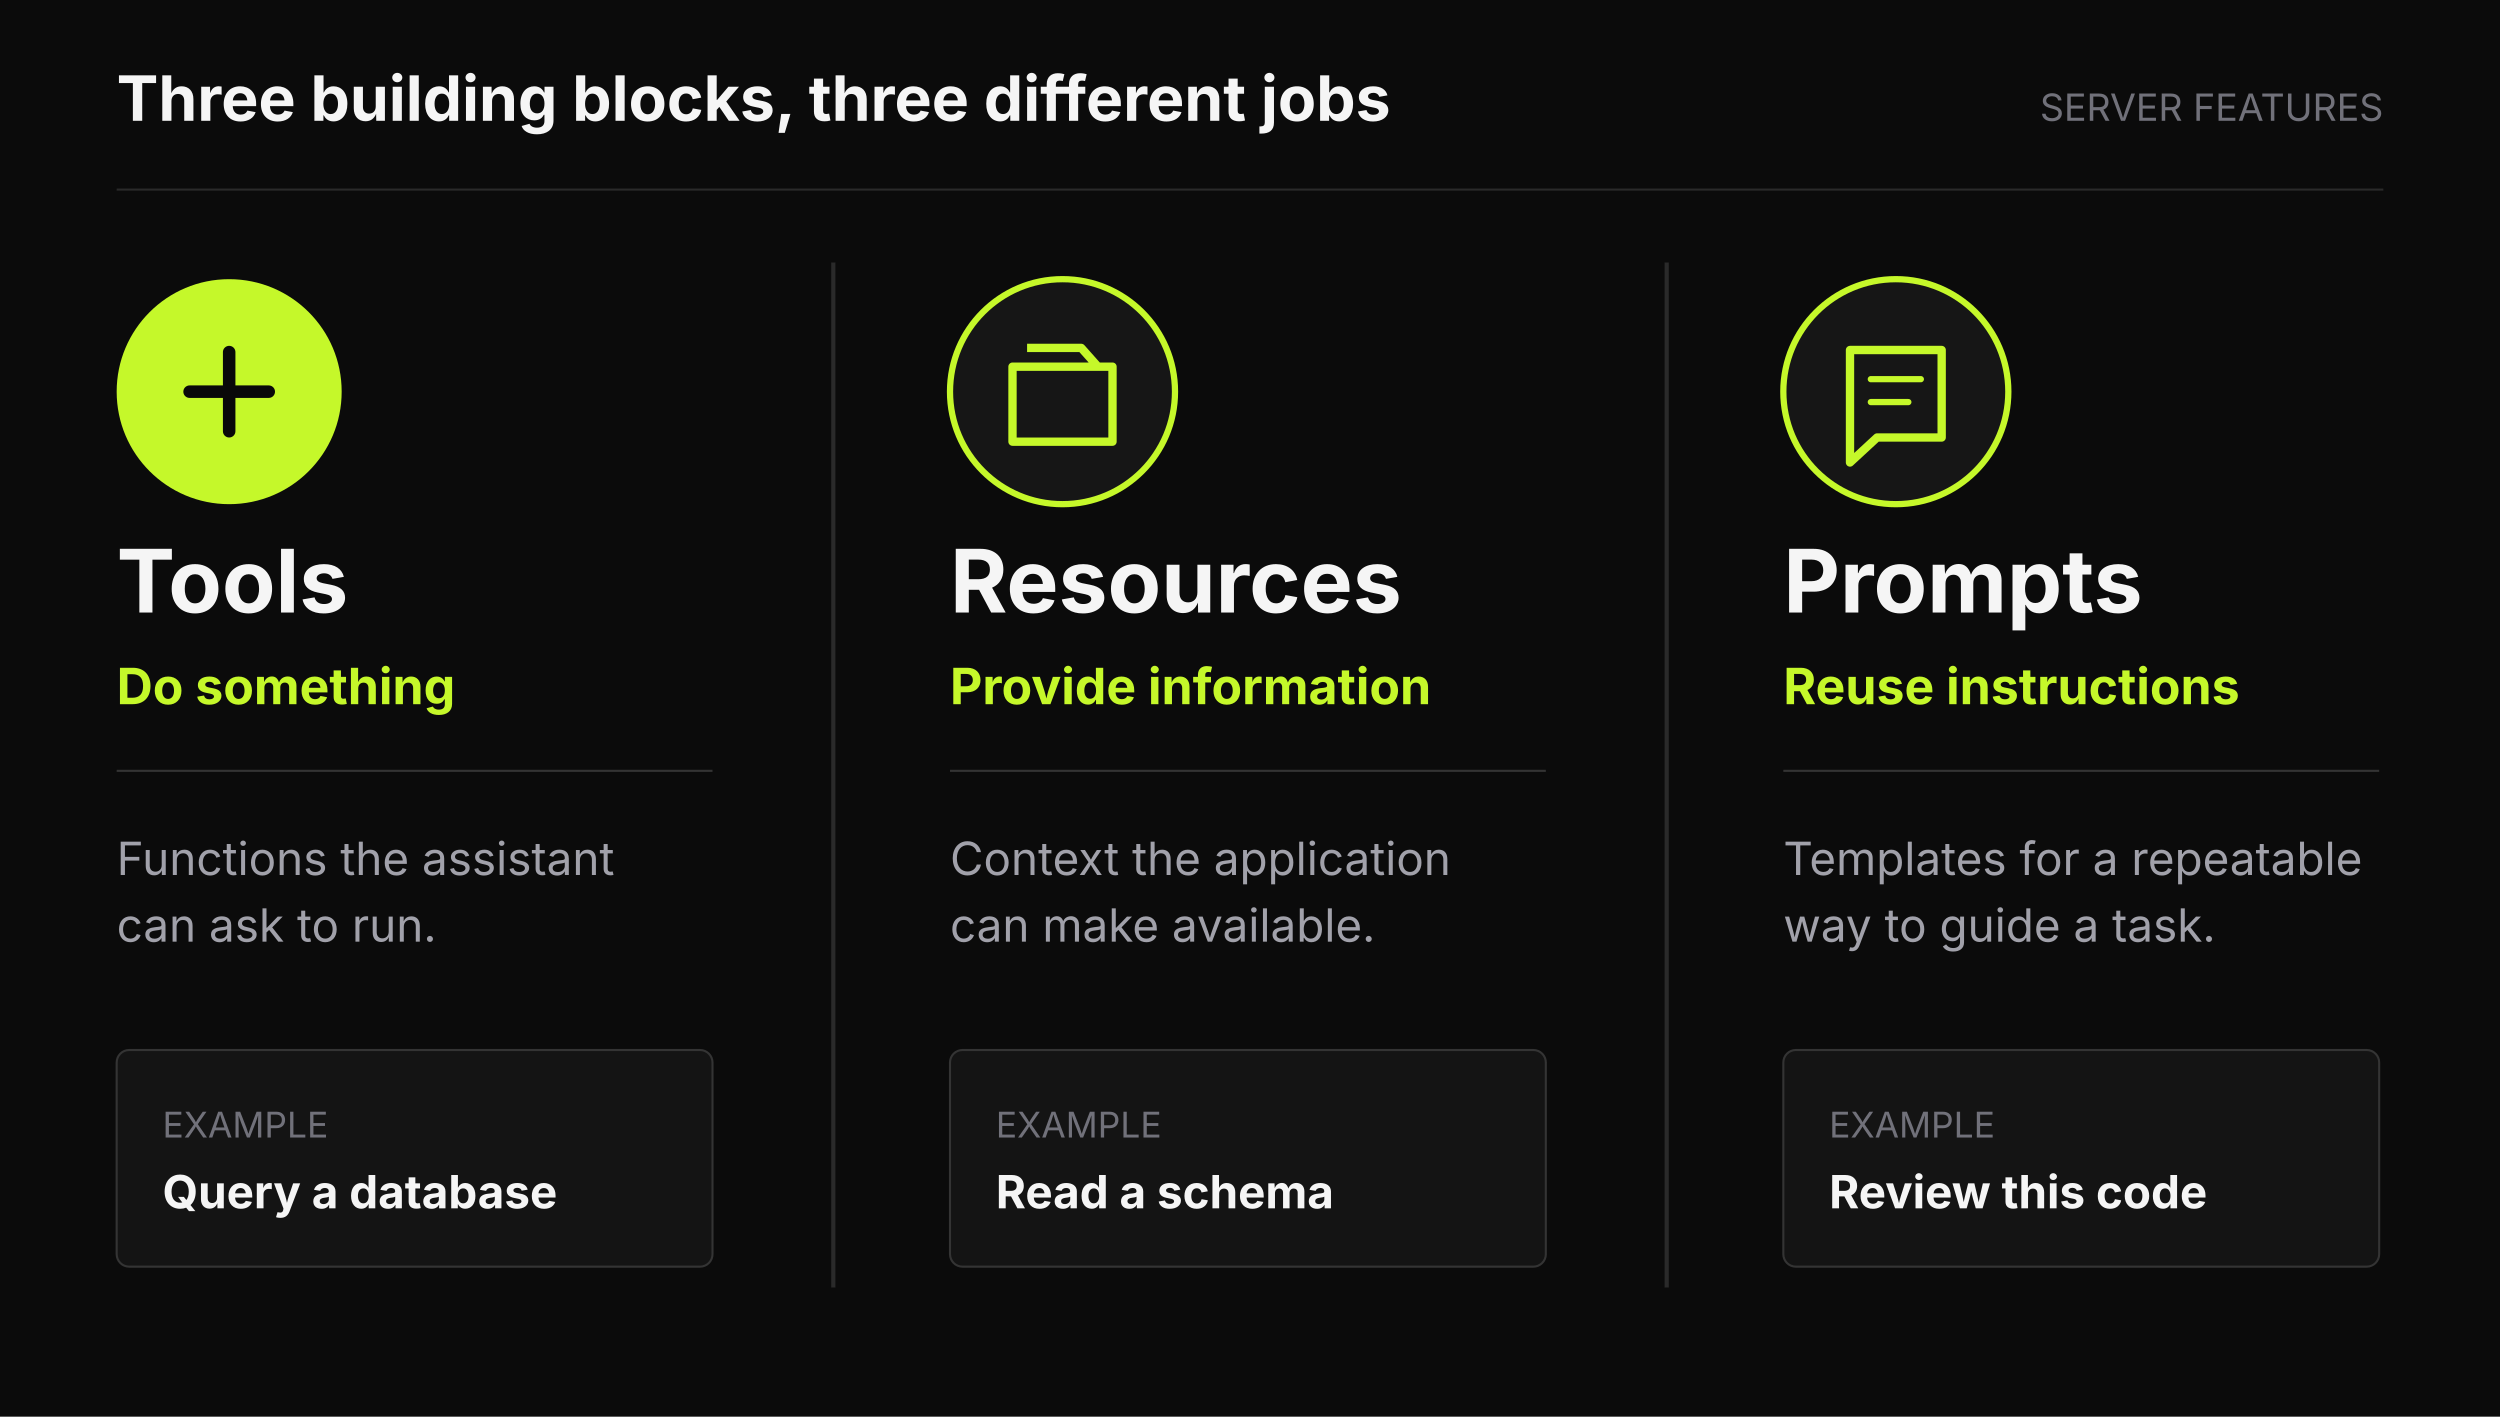
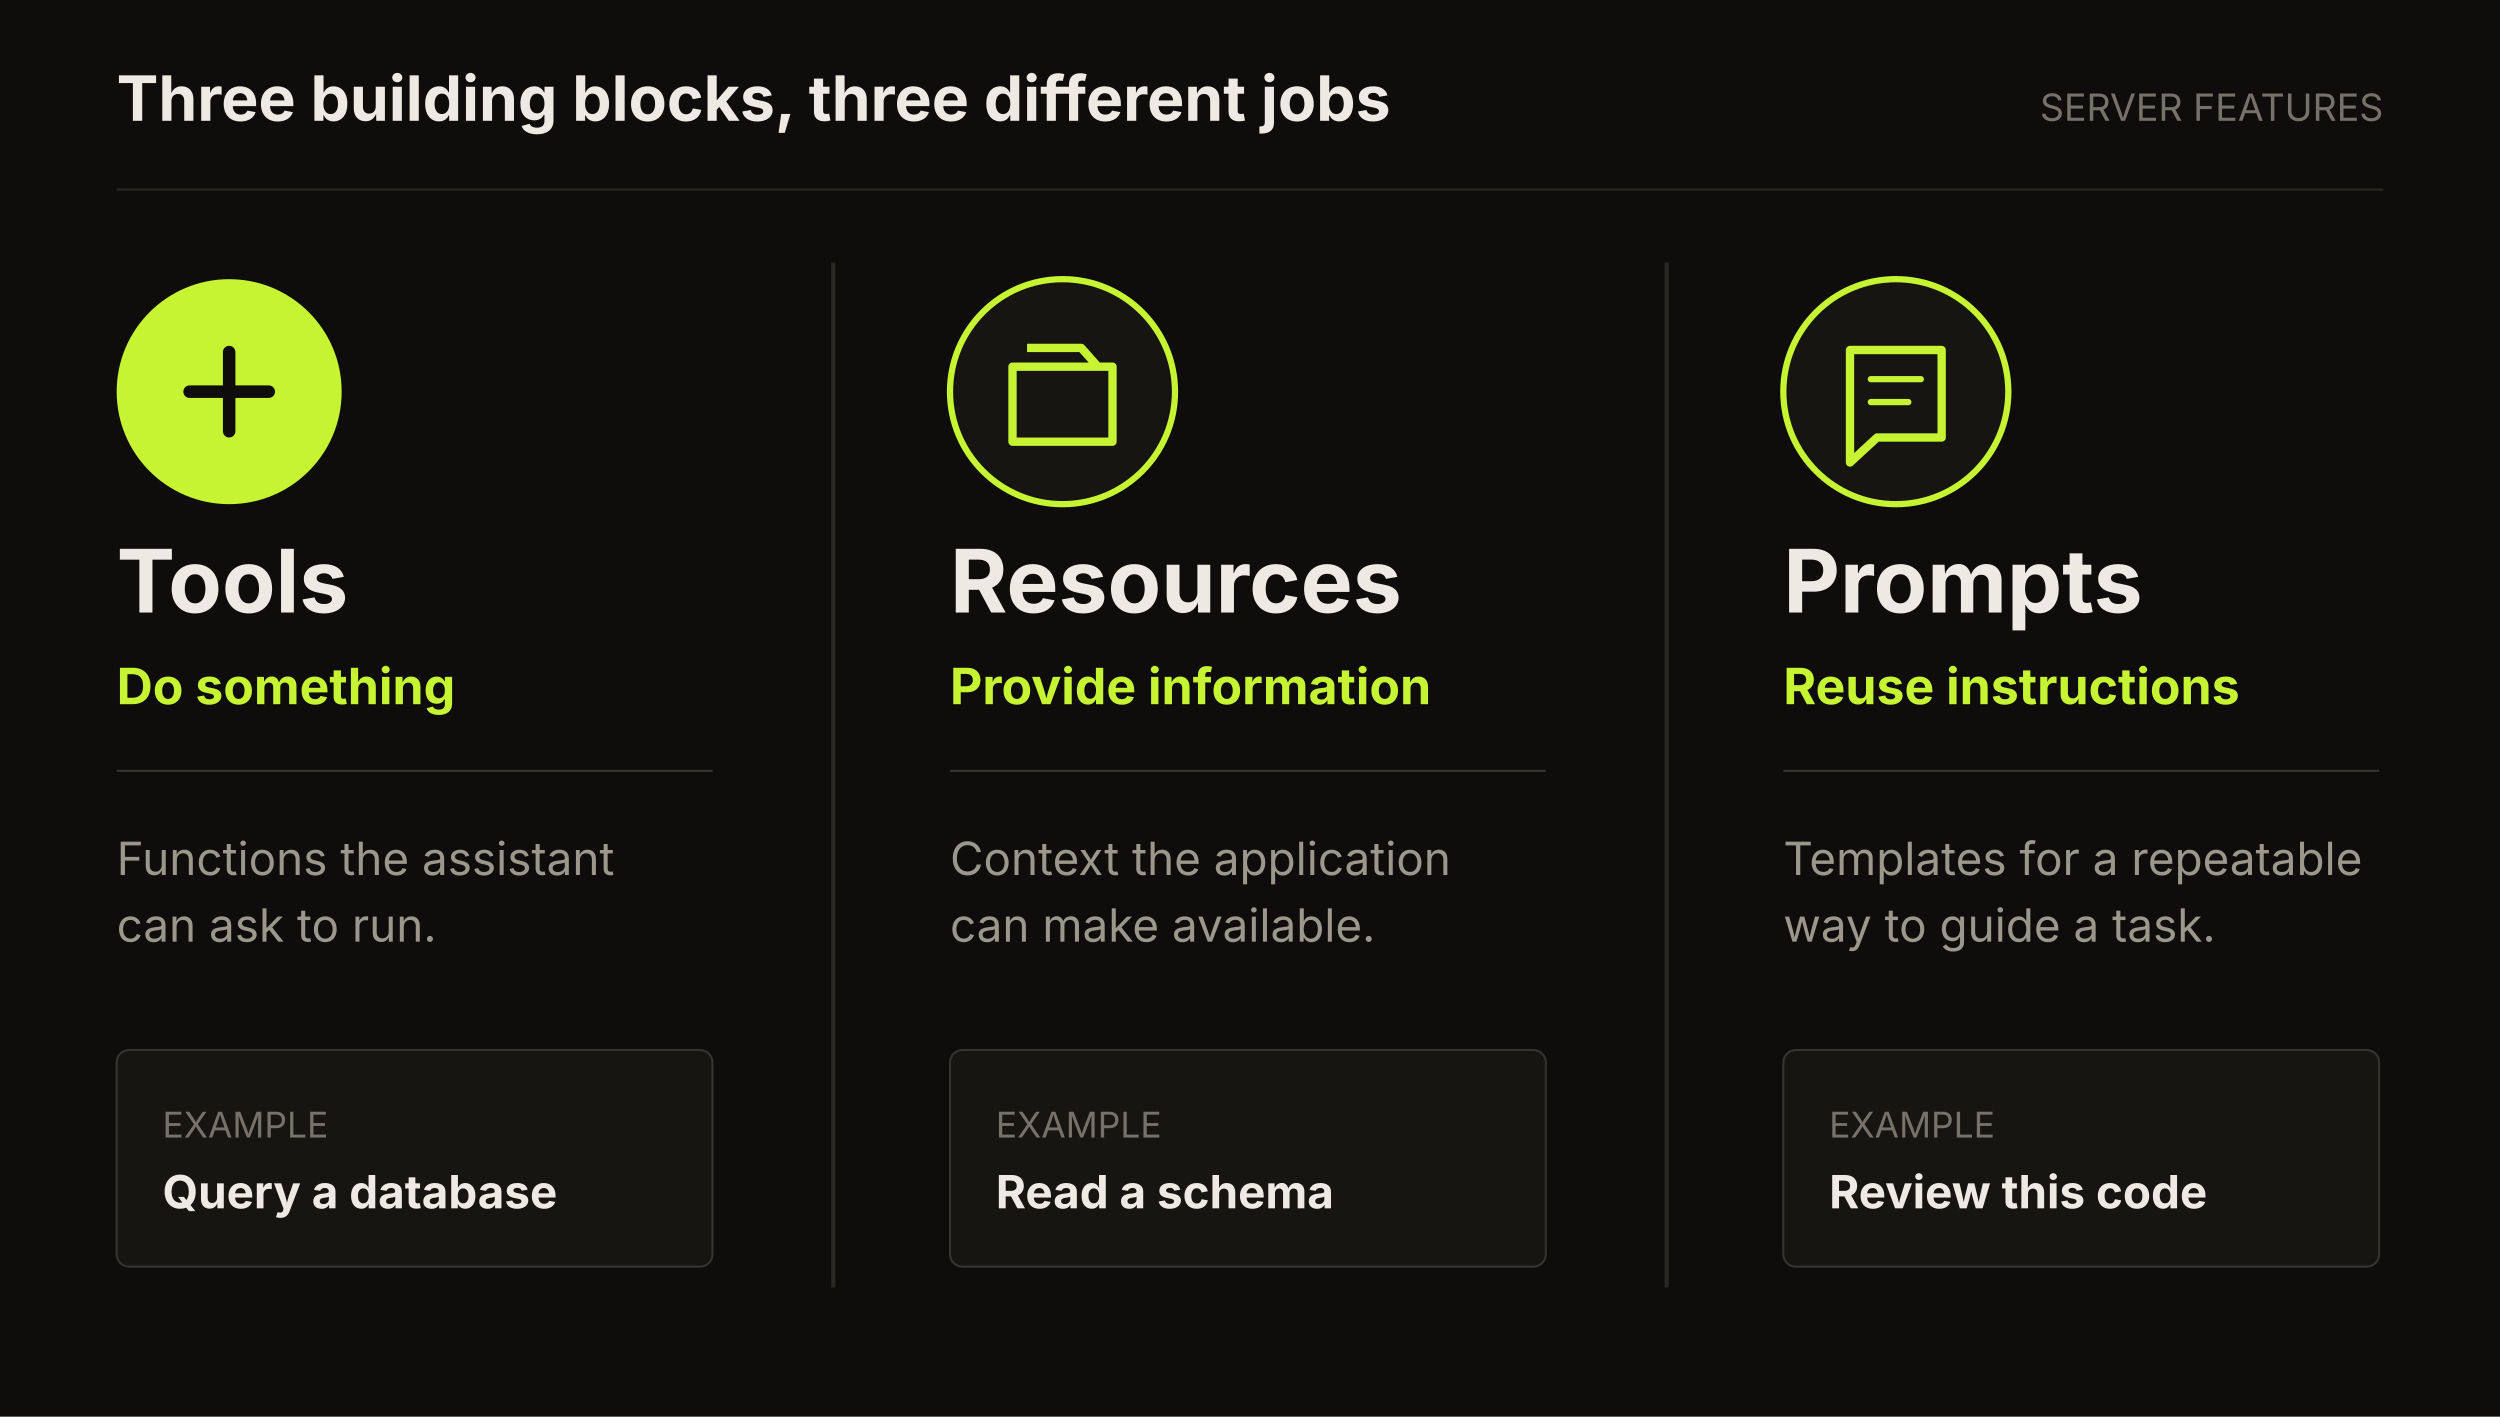
<svg xmlns="http://www.w3.org/2000/svg" width="1200" height="680" viewBox="0 0 1200 680" role="img" aria-labelledby="title desc">
-   <rect width="1200" height="680" fill="#0b0b0b" />
+   <rect width="1200" height="680" fill="#0E0D0B" />
  <g font-family="Inter, Arial, sans-serif">
-     <text x="56" y="58" fill="#F5F5F5" font-size="30" font-weight="700">Three building blocks, three different jobs</text>
-     <text x="1144" y="58" fill="#71717a" font-size="18" text-anchor="end">SERVER FEATURES</text>
-     <path d="M56 91H1144" stroke="#2a2a2a" />
-     <path d="M400 126V618M800 126V618" stroke="#2a2a2a" stroke-width="2" />
+     <text x="56" y="58" fill="#EDEAE3" font-size="30" font-weight="700">Three building blocks, three different jobs</text>
+     <text x="1144" y="58" fill="#76726A" font-size="18" text-anchor="end">SERVER FEATURES</text>
+     <path d="M56 91H1144" stroke="#2A2824" />
+     <path d="M400 126V618M800 126V618" stroke="#2A2824" stroke-width="2" />
    <g transform="translate(56 134)">
-       <circle cx="54" cy="54" r="54" fill="#C5F82A" />
-       <path d="M35 54h38M54 35v38" stroke="#090909" stroke-width="6" stroke-linecap="round" />
-       <text x="0" y="160" fill="#F5F5F5" font-size="42" font-weight="750">Tools</text>
-       <text x="0" y="204" fill="#C5F82A" font-size="24" font-weight="650">Do something</text>
-       <path d="M0 236H286" stroke="#343434" />
-       <text x="0" y="286" fill="#A1A1AA" font-size="22">Functions the assistant</text>
-       <text x="0" y="318" fill="#A1A1AA" font-size="22">can ask to run.</text>
+       <circle cx="54" cy="54" r="54" fill="#C6F432" />
+       <path d="M35 54h38M54 35v38" stroke="#0E0D0B" stroke-width="6" stroke-linecap="round" />
+       <text x="0" y="160" fill="#EDEAE3" font-size="42" font-weight="750">Tools</text>
+       <text x="0" y="204" fill="#C6F432" font-size="24" font-weight="650">Do something</text>
+       <path d="M0 236H286" stroke="#363430" />
+       <text x="0" y="286" fill="#9C978C" font-size="22">Functions the assistant</text>
+       <text x="0" y="318" fill="#9C978C" font-size="22">can ask to run.</text>
      <g transform="translate(0 370)">
-         <rect width="286" height="104" rx="6" fill="#141414" stroke="#343434" />
-         <text x="22" y="42" fill="#71717a" font-size="17">EXAMPLE</text>
-         <text x="22" y="76" fill="#F5F5F5" font-size="22" font-weight="650">Query a database</text>
+         <rect width="286" height="104" rx="6" fill="#161512" stroke="#363430" />
+         <text x="22" y="42" fill="#76726A" font-size="17">EXAMPLE</text>
+         <text x="22" y="76" fill="#EDEAE3" font-size="22" font-weight="650">Query a database</text>
      </g>
    </g>
    <g transform="translate(456 134)">
-       <circle cx="54" cy="54" r="54" fill="#161616" stroke="#C5F82A" stroke-width="3" />
-       <path d="M30 42h48v36H30zM37 33h26l8 9" fill="none" stroke="#C5F82A" stroke-width="4" stroke-linejoin="round" />
-       <text x="0" y="160" fill="#F5F5F5" font-size="42" font-weight="750">Resources</text>
-       <text x="0" y="204" fill="#C5F82A" font-size="24" font-weight="650">Provide information</text>
-       <path d="M0 236H286" stroke="#343434" />
-       <text x="0" y="286" fill="#A1A1AA" font-size="22">Context the application</text>
-       <text x="0" y="318" fill="#A1A1AA" font-size="22">can make available.</text>
+       <circle cx="54" cy="54" r="54" fill="#161512" stroke="#C6F432" stroke-width="3" />
+       <path d="M30 42h48v36H30zM37 33h26l8 9" fill="none" stroke="#C6F432" stroke-width="4" stroke-linejoin="round" />
+       <text x="0" y="160" fill="#EDEAE3" font-size="42" font-weight="750">Resources</text>
+       <text x="0" y="204" fill="#C6F432" font-size="24" font-weight="650">Provide information</text>
+       <path d="M0 236H286" stroke="#363430" />
+       <text x="0" y="286" fill="#9C978C" font-size="22">Context the application</text>
+       <text x="0" y="318" fill="#9C978C" font-size="22">can make available.</text>
      <g transform="translate(0 370)">
-         <rect width="286" height="104" rx="6" fill="#141414" stroke="#343434" />
-         <text x="22" y="42" fill="#71717a" font-size="17">EXAMPLE</text>
-         <text x="22" y="76" fill="#F5F5F5" font-size="22" font-weight="650">Read a schema</text>
+         <rect width="286" height="104" rx="6" fill="#161512" stroke="#363430" />
+         <text x="22" y="42" fill="#76726A" font-size="17">EXAMPLE</text>
+         <text x="22" y="76" fill="#EDEAE3" font-size="22" font-weight="650">Read a schema</text>
      </g>
    </g>
    <g transform="translate(856 134)">
-       <circle cx="54" cy="54" r="54" fill="#161616" stroke="#C5F82A" stroke-width="3" />
-       <path d="M32 34h44v42H45L32 88z" fill="none" stroke="#C5F82A" stroke-width="4" stroke-linejoin="round" />
-       <path d="M42 48h24M42 59h18" stroke="#C5F82A" stroke-width="3" stroke-linecap="round" />
-       <text x="0" y="160" fill="#F5F5F5" font-size="42" font-weight="750">Prompts</text>
-       <text x="0" y="204" fill="#C5F82A" font-size="24" font-weight="650">Reuse instructions</text>
-       <path d="M0 236H286" stroke="#343434" />
-       <text x="0" y="286" fill="#A1A1AA" font-size="22">Templates for a repeatable</text>
-       <text x="0" y="318" fill="#A1A1AA" font-size="22">way to guide a task.</text>
+       <circle cx="54" cy="54" r="54" fill="#161512" stroke="#C6F432" stroke-width="3" />
+       <path d="M32 34h44v42H45L32 88z" fill="none" stroke="#C6F432" stroke-width="4" stroke-linejoin="round" />
+       <path d="M42 48h24M42 59h18" stroke="#C6F432" stroke-width="3" stroke-linecap="round" />
+       <text x="0" y="160" fill="#EDEAE3" font-size="42" font-weight="750">Prompts</text>
+       <text x="0" y="204" fill="#C6F432" font-size="24" font-weight="650">Reuse instructions</text>
+       <path d="M0 236H286" stroke="#363430" />
+       <text x="0" y="286" fill="#9C978C" font-size="22">Templates for a repeatable</text>
+       <text x="0" y="318" fill="#9C978C" font-size="22">way to guide a task.</text>
      <g transform="translate(0 370)">
-         <rect width="286" height="104" rx="6" fill="#141414" stroke="#343434" />
-         <text x="22" y="42" fill="#71717a" font-size="17">EXAMPLE</text>
-         <text x="22" y="76" fill="#F5F5F5" font-size="22" font-weight="650">Review this code</text>
+         <rect width="286" height="104" rx="6" fill="#161512" stroke="#363430" />
+         <text x="22" y="42" fill="#76726A" font-size="17">EXAMPLE</text>
+         <text x="22" y="76" fill="#EDEAE3" font-size="22" font-weight="650">Review this code</text>
      </g>
    </g>
  </g>
</svg>
